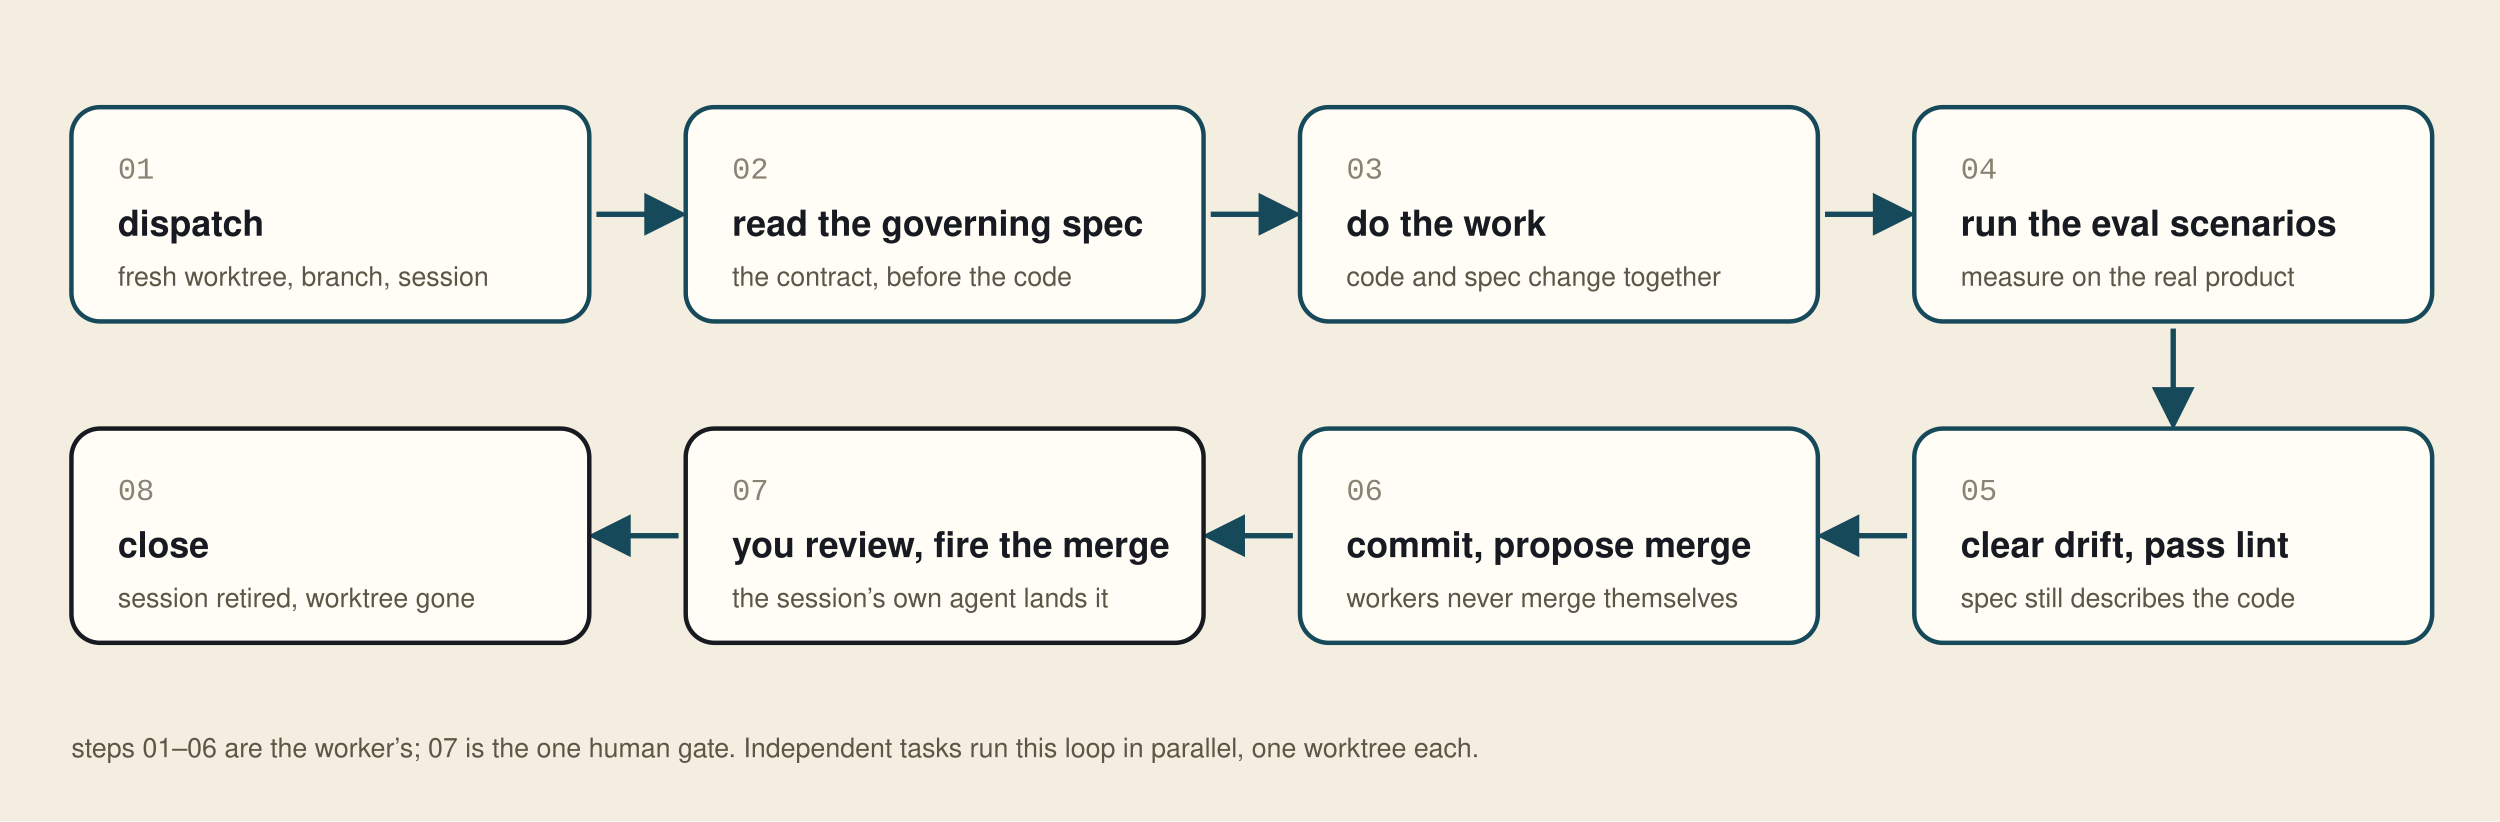
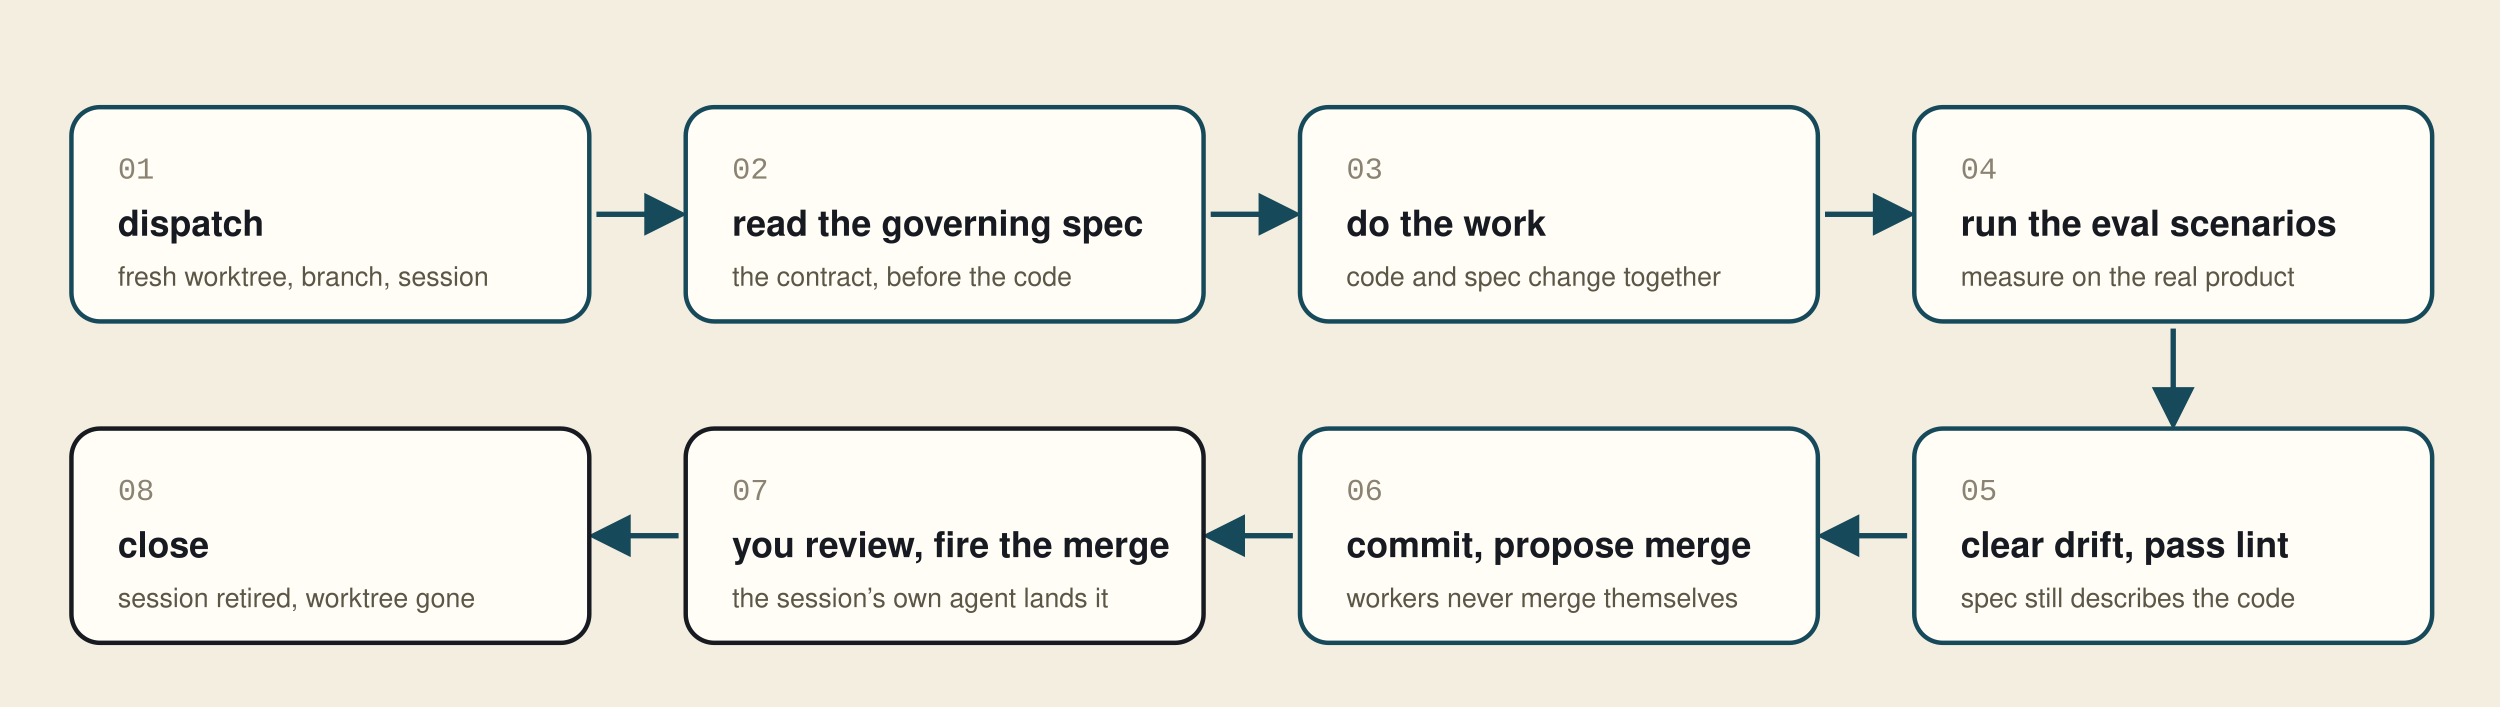
- <svg xmlns="http://www.w3.org/2000/svg" viewBox="0 0 1400 460" font-family="-apple-system, 'Segoe UI', Helvetica, Arial, sans-serif">
-   <rect width="1400" height="460" fill="#F4EEE0" />
+ <svg xmlns="http://www.w3.org/2000/svg" viewBox="0 0 1400 396" font-family="-apple-system, 'Segoe UI', Helvetica, Arial, sans-serif">
+   <rect width="1400" height="396" fill="#F4EEE0" />
  <defs>
    <marker id="warr" viewBox="0 0 10 10" refX="8" refY="5" markerWidth="8" markerHeight="8" orient="auto-start-reverse">
      <path d="M0,0 L10,5 L0,10 z" fill="#16495A" />
    </marker>
  </defs>
  <g>
    <rect x="40" y="60" width="290" height="120" rx="16" fill="#FFFDF6" stroke="#16495A" stroke-width="2.5" />
    <text x="66" y="100" font-size="17" font-family="ui-monospace, Menlo, Consolas, 'Liberation Mono', monospace" fill="#8A8272">01</text>
    <text x="66" y="132" font-size="20" font-weight="700" fill="#171A20">dispatch</text>
    <text x="66" y="160" font-size="15" fill="#5C5647">fresh worktree, branch, session</text>
  </g>
  <path d="M 334 120 L 380 120" stroke="#16495A" stroke-width="3" marker-end="url(#warr)" fill="none" />
  <g>
    <rect x="384" y="60" width="290" height="120" rx="16" fill="#FFFDF6" stroke="#16495A" stroke-width="2.5" />
    <text x="410" y="100" font-size="17" font-family="ui-monospace, Menlo, Consolas, 'Liberation Mono', monospace" fill="#8A8272">02</text>
    <text x="410" y="132" font-size="20" font-weight="700" fill="#171A20">read the governing spec</text>
    <text x="410" y="160" font-size="15" fill="#5C5647">the contract, before the code</text>
  </g>
  <path d="M 678 120 L 724 120" stroke="#16495A" stroke-width="3" marker-end="url(#warr)" fill="none" />
  <g>
    <rect x="728" y="60" width="290" height="120" rx="16" fill="#FFFDF6" stroke="#16495A" stroke-width="2.5" />
    <text x="754" y="100" font-size="17" font-family="ui-monospace, Menlo, Consolas, 'Liberation Mono', monospace" fill="#8A8272">03</text>
    <text x="754" y="132" font-size="20" font-weight="700" fill="#171A20">do the work</text>
    <text x="754" y="160" font-size="15" fill="#5C5647">code and spec change together</text>
  </g>
  <path d="M 1022 120 L 1068 120" stroke="#16495A" stroke-width="3" marker-end="url(#warr)" fill="none" />
  <g>
    <rect x="1072" y="60" width="290" height="120" rx="16" fill="#FFFDF6" stroke="#16495A" stroke-width="2.5" />
    <text x="1098" y="100" font-size="17" font-family="ui-monospace, Menlo, Consolas, 'Liberation Mono', monospace" fill="#8A8272">04</text>
    <text x="1098" y="132" font-size="20" font-weight="700" fill="#171A20">run the eval scenarios</text>
    <text x="1098" y="160" font-size="15" fill="#5C5647">measure on the real product</text>
  </g>
  <path d="M 1217 184 L 1217 236" stroke="#16495A" stroke-width="3" marker-end="url(#warr)" fill="none" />
  <g>
    <rect x="1072" y="240" width="290" height="120" rx="16" fill="#FFFDF6" stroke="#16495A" stroke-width="2.5" />
    <text x="1098" y="280" font-size="17" font-family="ui-monospace, Menlo, Consolas, 'Liberation Mono', monospace" fill="#8A8272">05</text>
    <text x="1098" y="312" font-size="20" font-weight="700" fill="#171A20">clear drift, pass lint</text>
    <text x="1098" y="340" font-size="15" fill="#5C5647">spec still describes the code</text>
  </g>
  <path d="M 1068 300 L 1022 300" stroke="#16495A" stroke-width="3" marker-end="url(#warr)" fill="none" />
  <g>
    <rect x="728" y="240" width="290" height="120" rx="16" fill="#FFFDF6" stroke="#16495A" stroke-width="2.5" />
    <text x="754" y="280" font-size="17" font-family="ui-monospace, Menlo, Consolas, 'Liberation Mono', monospace" fill="#8A8272">06</text>
    <text x="754" y="312" font-size="20" font-weight="700" fill="#171A20">commit, propose merge</text>
    <text x="754" y="340" font-size="15" fill="#5C5647">workers never merge themselves</text>
  </g>
  <path d="M 724 300 L 678 300" stroke="#16495A" stroke-width="3" marker-end="url(#warr)" fill="none" />
  <g>
    <rect x="384" y="240" width="290" height="120" rx="16" fill="#FFFDF6" stroke="#171A20" stroke-width="2.5" />
    <text x="410" y="280" font-size="17" font-family="ui-monospace, Menlo, Consolas, 'Liberation Mono', monospace" fill="#8A8272">07</text>
    <text x="410" y="312" font-size="20" font-weight="700" fill="#171A20">you review, fire the merge</text>
    <text x="410" y="340" font-size="15" fill="#5C5647">the session’s own agent lands it</text>
  </g>
  <path d="M 380 300 L 334 300" stroke="#16495A" stroke-width="3" marker-end="url(#warr)" fill="none" />
  <g>
    <rect x="40" y="240" width="290" height="120" rx="16" fill="#FFFDF6" stroke="#171A20" stroke-width="2.5" />
    <text x="66" y="280" font-size="17" font-family="ui-monospace, Menlo, Consolas, 'Liberation Mono', monospace" fill="#8A8272">08</text>
    <text x="66" y="312" font-size="20" font-weight="700" fill="#171A20">close</text>
    <text x="66" y="340" font-size="15" fill="#5C5647">session retired, worktree gone</text>
  </g>
-   <text x="40" y="424" font-size="15" fill="#5C5647">steps 01–06 are the worker’s; 07 is the one human gate. Independent tasks run this loop in parallel, one worktree each.</text>
</svg>
